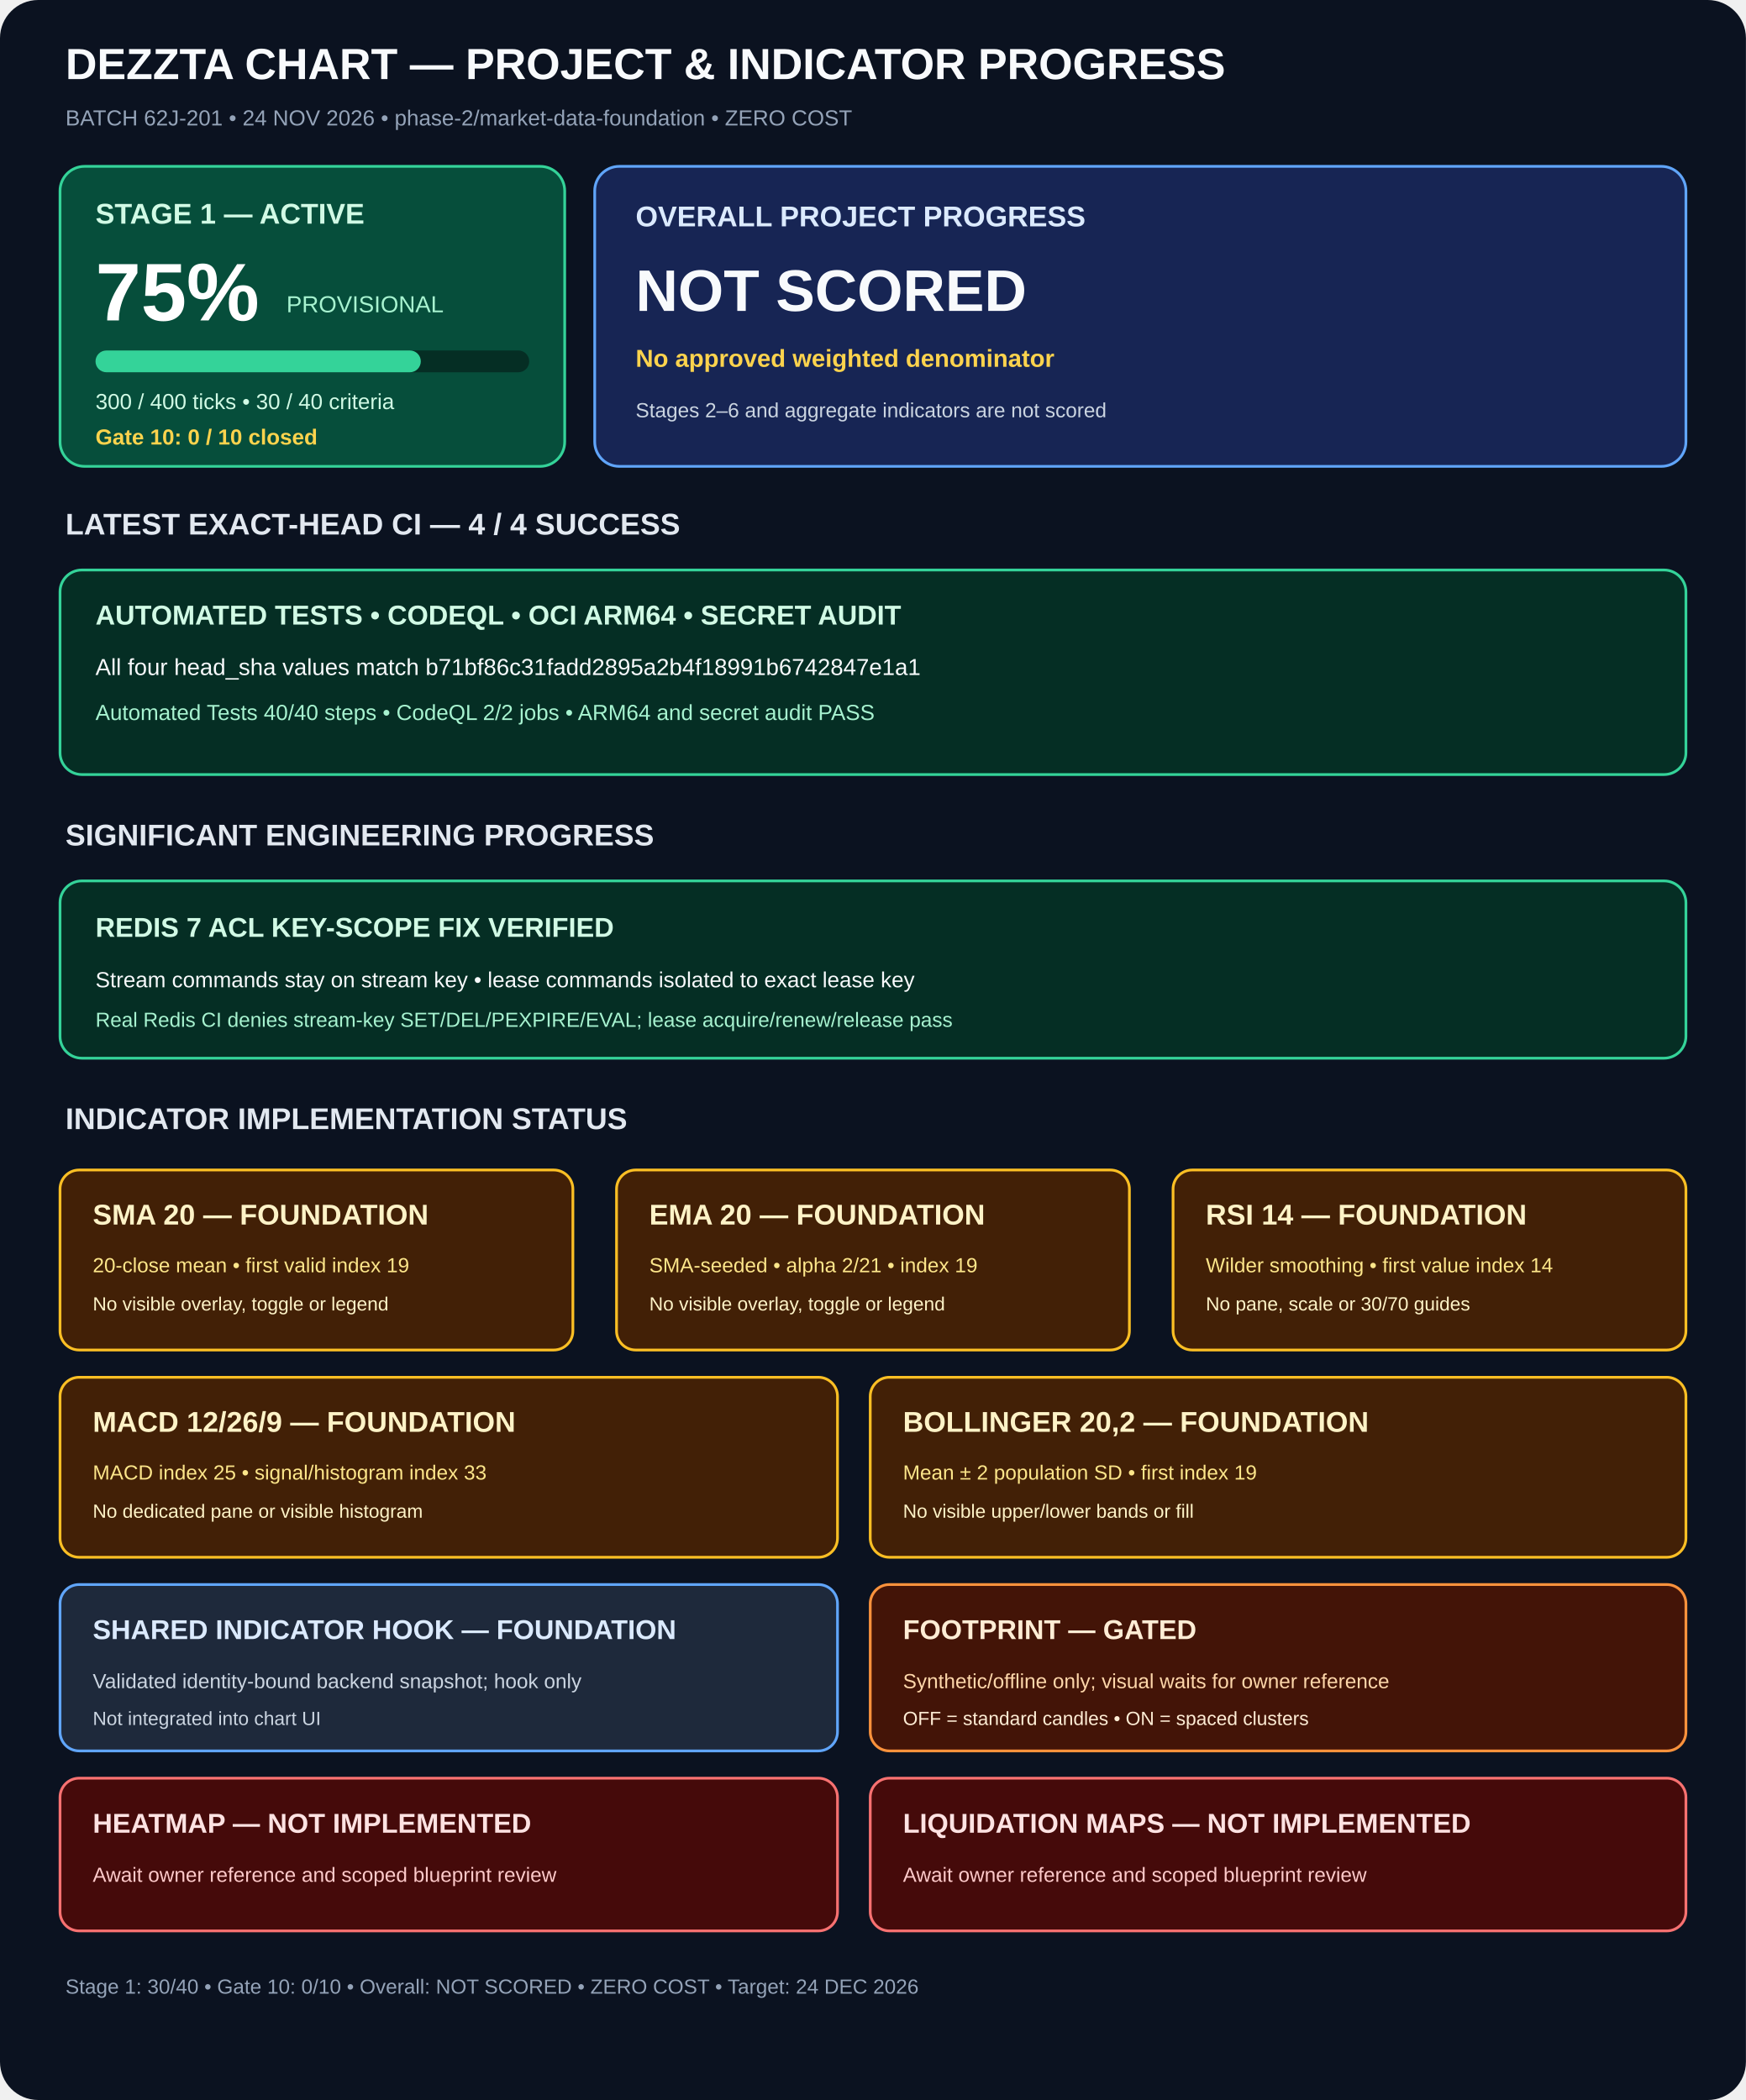
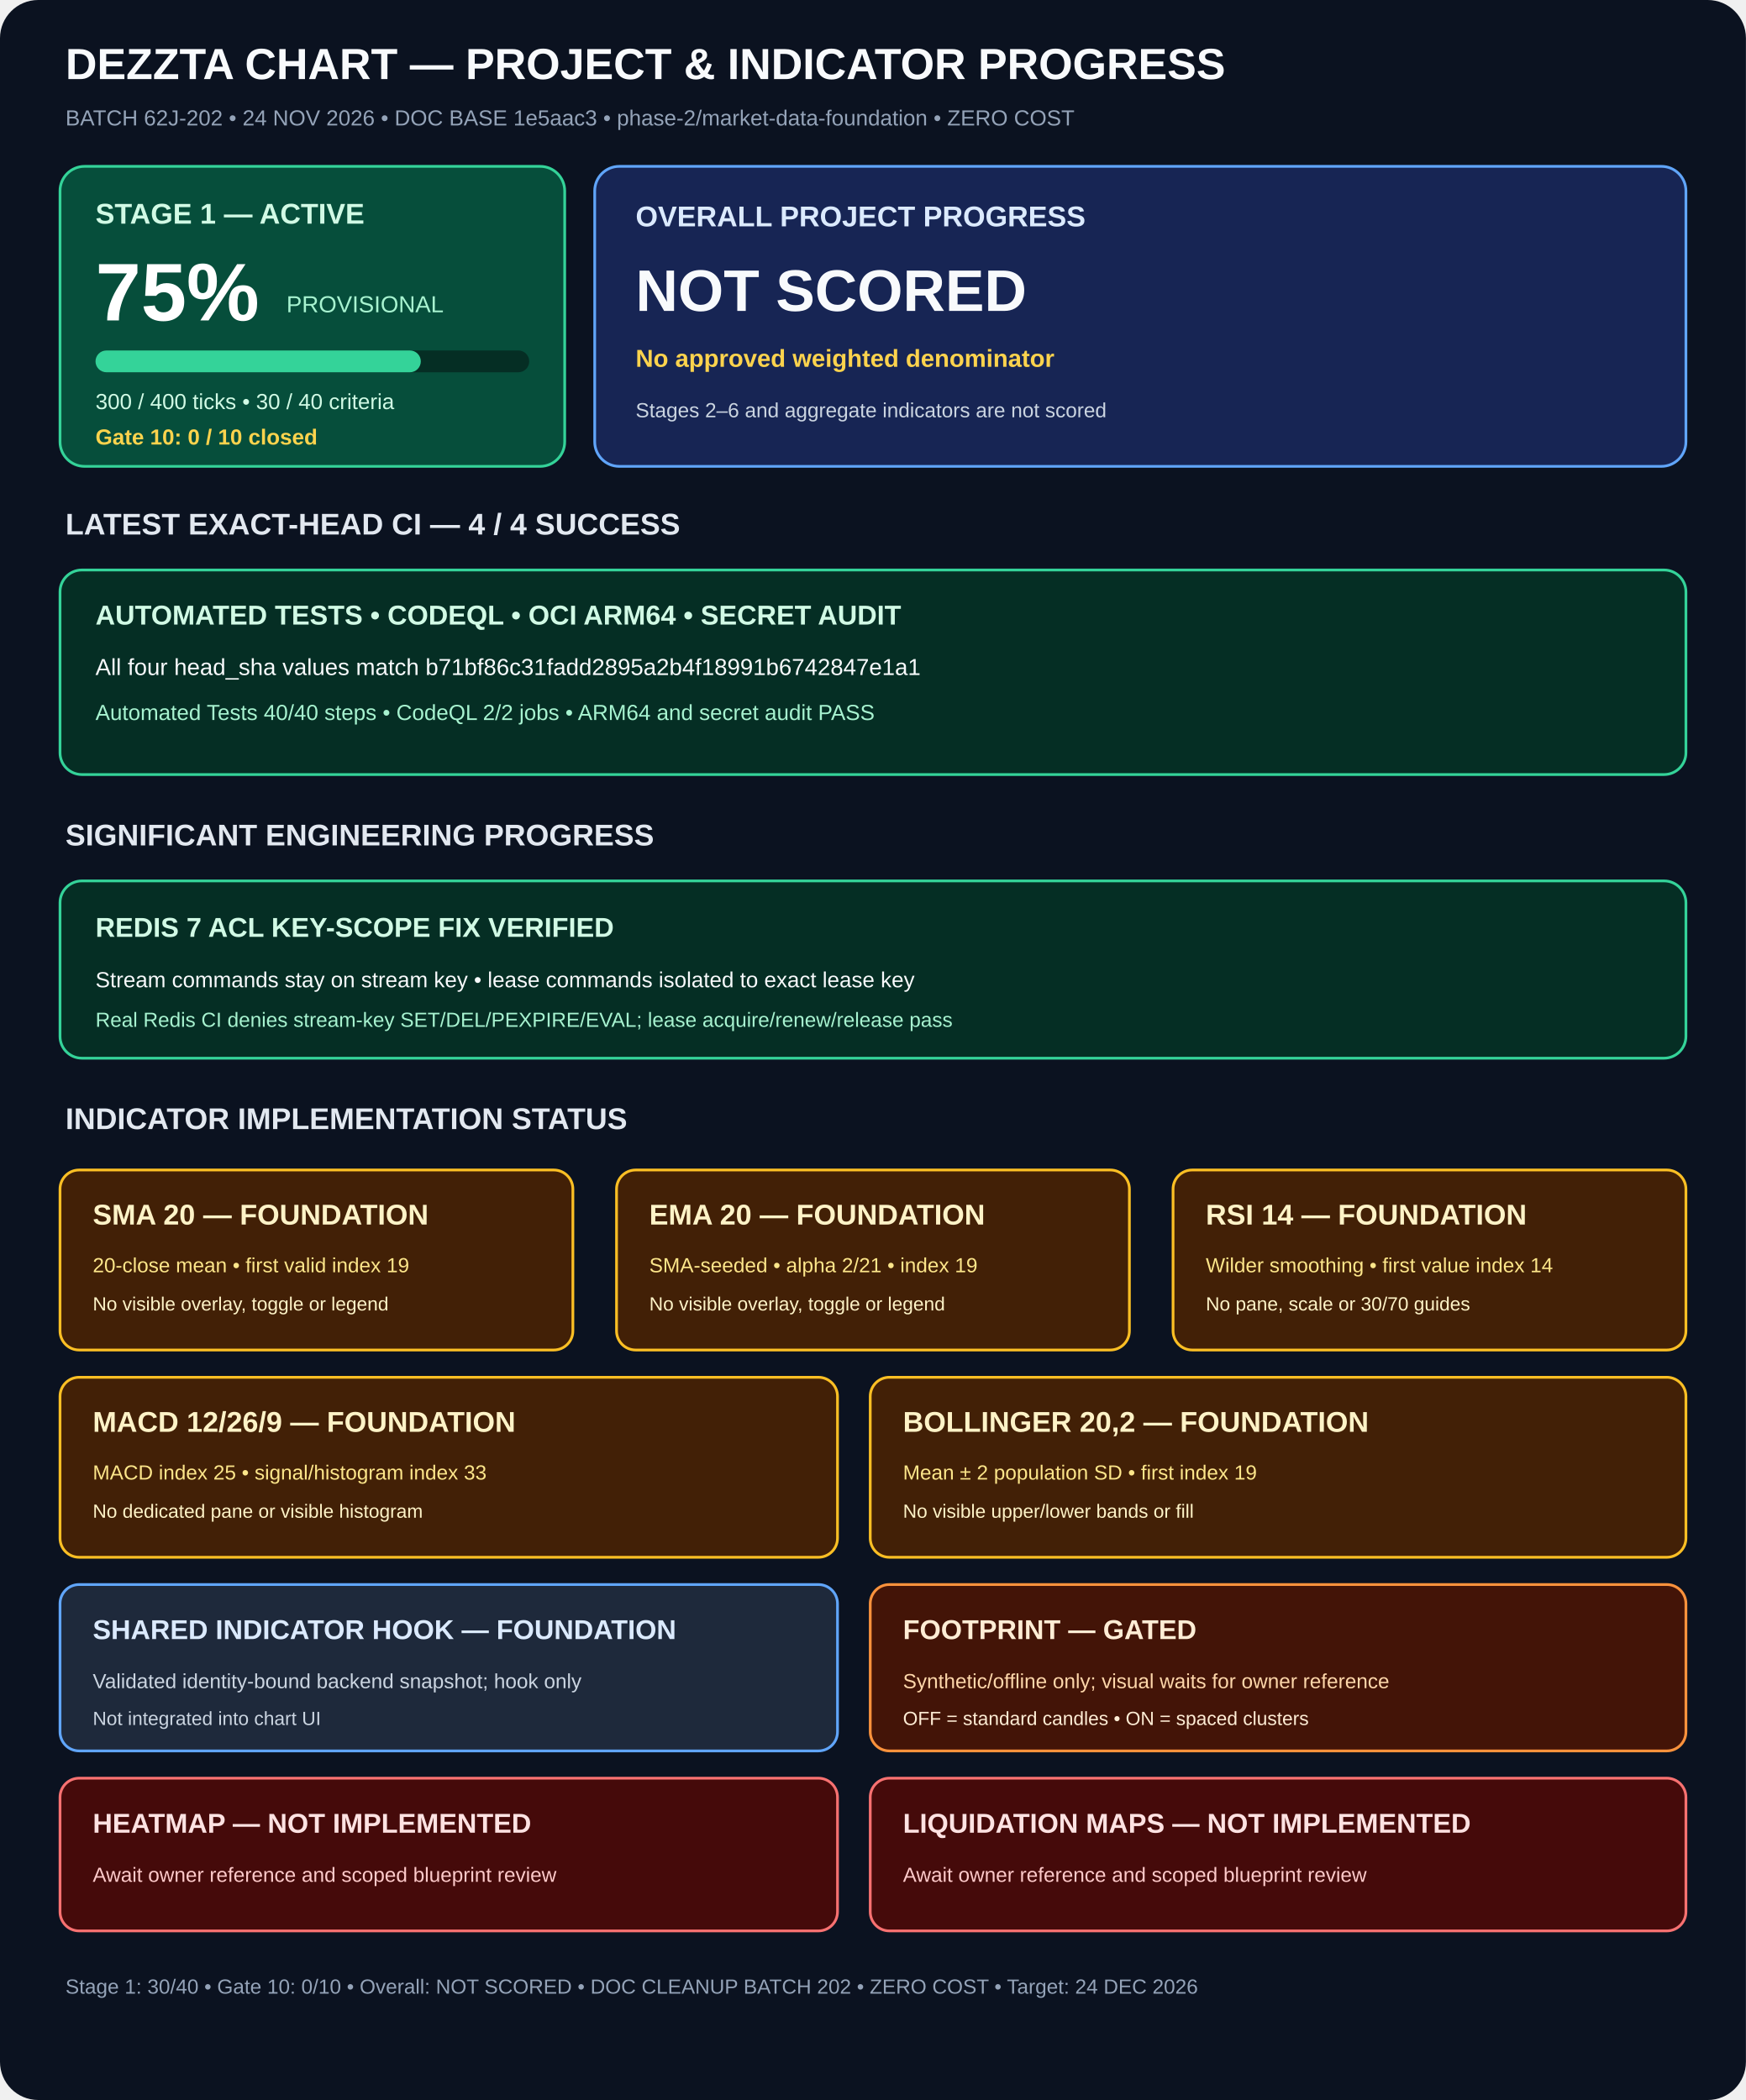
<svg xmlns="http://www.w3.org/2000/svg" width="1280" height="1540" viewBox="0 0 1280 1540" role="img" aria-labelledby="title desc">
  <rect width="1280" height="1540" rx="28" fill="#0b1220" />
  <g font-family="Arial,sans-serif">
    <text x="48" y="58" fill="#f8fafc" font-size="32" font-weight="700">DEZZTA CHART — PROJECT &amp; INDICATOR PROGRESS</text>
-     <text x="48" y="92" fill="#94a3b8" font-size="16">BATCH 62J-201 • 24 NOV 2026 • phase-2/market-data-foundation • ZERO COST</text>
+     <text x="48" y="92" fill="#94a3b8" font-size="16">BATCH 62J-202 • 24 NOV 2026 • DOC BASE 1e5aac3 • phase-2/market-data-foundation • ZERO COST</text>
    <rect x="44" y="122" width="370" height="220" rx="18" fill="#064e3b" stroke="#34d399" stroke-width="2" />
    <text x="70" y="164" fill="#d1fae5" font-size="21" font-weight="700">STAGE 1 — ACTIVE</text>
    <text x="70" y="235" fill="#fff" font-size="60" font-weight="700">75%</text>
    <text x="210" y="229" fill="#a7f3d0" font-size="17">PROVISIONAL</text>
    <rect x="70" y="257" width="318" height="16" rx="8" fill="#052e24" />
    <rect x="70" y="257" width="238.5" height="16" rx="8" fill="#34d399" />
    <text x="70" y="300" fill="#d1fae5" font-size="16">300 / 400 ticks • 30 / 40 criteria</text>
    <text x="70" y="326" fill="#fcd34d" font-size="16" font-weight="700">Gate 10: 0 / 10 closed</text>
    <rect x="436" y="122" width="800" height="220" rx="18" fill="#172554" stroke="#60a5fa" stroke-width="2" />
    <text x="466" y="166" fill="#dbeafe" font-size="21" font-weight="700">OVERALL PROJECT PROGRESS</text>
    <text x="466" y="228" fill="#f8fafc" font-size="43" font-weight="700">NOT SCORED</text>
    <text x="466" y="269" fill="#fcd34d" font-size="18" font-weight="700">No approved weighted denominator</text>
    <text x="466" y="306" fill="#cbd5e1" font-size="15">Stages 2–6 and aggregate indicators are not scored</text>
    <text x="48" y="392" fill="#e2e8f0" font-size="22" font-weight="700">LATEST EXACT-HEAD CI — 4 / 4 SUCCESS</text>
    <rect x="44" y="418" width="1192" height="150" rx="16" fill="#052e24" stroke="#34d399" stroke-width="2" />
    <text x="70" y="458" fill="#d1fae5" font-size="20" font-weight="700">AUTOMATED TESTS • CODEQL • OCI ARM64 • SECRET AUDIT</text>
    <text x="70" y="495" fill="#f8fafc" font-size="17">All four head_sha values match b71bf86c31fadd2895a2b4f18991b6742847e1a1</text>
    <text x="70" y="528" fill="#a7f3d0" font-size="16">Automated Tests 40/40 steps • CodeQL 2/2 jobs • ARM64 and secret audit PASS</text>
    <text x="48" y="620" fill="#e2e8f0" font-size="22" font-weight="700">SIGNIFICANT ENGINEERING PROGRESS</text>
    <rect x="44" y="646" width="1192" height="130" rx="16" fill="#052e24" stroke="#34d399" stroke-width="2" />
    <text x="70" y="687" fill="#d1fae5" font-size="20" font-weight="700">REDIS 7 ACL KEY-SCOPE FIX VERIFIED</text>
    <text x="70" y="724" fill="#f8fafc" font-size="16">Stream commands stay on stream key • lease commands isolated to exact lease key</text>
    <text x="70" y="753" fill="#a7f3d0" font-size="15">Real Redis CI denies stream-key SET/DEL/PEXPIRE/EVAL; lease acquire/renew/release pass</text>
    <text x="48" y="828" fill="#e2e8f0" font-size="22" font-weight="700">INDICATOR IMPLEMENTATION STATUS</text>
    <g>
      <rect x="44" y="858" width="376" height="132" rx="14" fill="#422006" stroke="#fbbf24" stroke-width="2" />
      <text x="68" y="898" fill="#fef3c7" font-size="21" font-weight="700">SMA 20 — FOUNDATION</text>
      <text x="68" y="933" fill="#fde68a" font-size="15">20-close mean • first valid index 19</text>
      <text x="68" y="961" fill="#fef3c7" font-size="14">No visible overlay, toggle or legend</text>
      <rect x="452" y="858" width="376" height="132" rx="14" fill="#422006" stroke="#fbbf24" stroke-width="2" />
      <text x="476" y="898" fill="#fef3c7" font-size="21" font-weight="700">EMA 20 — FOUNDATION</text>
      <text x="476" y="933" fill="#fde68a" font-size="15">SMA-seeded • alpha 2/21 • index 19</text>
      <text x="476" y="961" fill="#fef3c7" font-size="14">No visible overlay, toggle or legend</text>
      <rect x="860" y="858" width="376" height="132" rx="14" fill="#422006" stroke="#fbbf24" stroke-width="2" />
      <text x="884" y="898" fill="#fef3c7" font-size="21" font-weight="700">RSI 14 — FOUNDATION</text>
      <text x="884" y="933" fill="#fde68a" font-size="15">Wilder smoothing • first value index 14</text>
      <text x="884" y="961" fill="#fef3c7" font-size="14">No pane, scale or 30/70 guides</text>
      <rect x="44" y="1010" width="570" height="132" rx="14" fill="#422006" stroke="#fbbf24" stroke-width="2" />
      <text x="68" y="1050" fill="#fef3c7" font-size="21" font-weight="700">MACD 12/26/9 — FOUNDATION</text>
      <text x="68" y="1085" fill="#fde68a" font-size="15">MACD index 25 • signal/histogram index 33</text>
      <text x="68" y="1113" fill="#fef3c7" font-size="14">No dedicated pane or visible histogram</text>
      <rect x="638" y="1010" width="598" height="132" rx="14" fill="#422006" stroke="#fbbf24" stroke-width="2" />
      <text x="662" y="1050" fill="#fef3c7" font-size="21" font-weight="700">BOLLINGER 20,2 — FOUNDATION</text>
      <text x="662" y="1085" fill="#fde68a" font-size="15">Mean ± 2 population SD • first index 19</text>
      <text x="662" y="1113" fill="#fef3c7" font-size="14">No visible upper/lower bands or fill</text>
    </g>
    <rect x="44" y="1162" width="570" height="122" rx="14" fill="#1e293b" stroke="#60a5fa" stroke-width="2" />
    <text x="68" y="1202" fill="#dbeafe" font-size="20" font-weight="700">SHARED INDICATOR HOOK — FOUNDATION</text>
    <text x="68" y="1238" fill="#cbd5e1" font-size="15">Validated identity-bound backend snapshot; hook only</text>
    <text x="68" y="1265" fill="#cbd5e1" font-size="14">Not integrated into chart UI</text>
    <rect x="638" y="1162" width="598" height="122" rx="14" fill="#431407" stroke="#fb923c" stroke-width="2" />
    <text x="662" y="1202" fill="#ffedd5" font-size="20" font-weight="700">FOOTPRINT — GATED</text>
    <text x="662" y="1238" fill="#fed7aa" font-size="15">Synthetic/offline only; visual waits for owner reference</text>
    <text x="662" y="1265" fill="#ffedd5" font-size="14">OFF = standard candles • ON = spaced clusters</text>
    <rect x="44" y="1304" width="570" height="112" rx="14" fill="#450a0a" stroke="#f87171" stroke-width="2" />
    <text x="68" y="1344" fill="#fee2e2" font-size="20" font-weight="700">HEATMAP — NOT IMPLEMENTED</text>
    <text x="68" y="1380" fill="#fecaca" font-size="15">Await owner reference and scoped blueprint review</text>
    <rect x="638" y="1304" width="598" height="112" rx="14" fill="#450a0a" stroke="#f87171" stroke-width="2" />
    <text x="662" y="1344" fill="#fee2e2" font-size="20" font-weight="700">LIQUIDATION MAPS — NOT IMPLEMENTED</text>
    <text x="662" y="1380" fill="#fecaca" font-size="15">Await owner reference and scoped blueprint review</text>
-     <text x="48" y="1462" fill="#94a3b8" font-size="15">Stage 1: 30/40 • Gate 10: 0/10 • Overall: NOT SCORED • ZERO COST • Target: 24 DEC 2026</text>
+     <text x="48" y="1462" fill="#94a3b8" font-size="15">Stage 1: 30/40 • Gate 10: 0/10 • Overall: NOT SCORED • DOC CLEANUP BATCH 202 • ZERO COST • Target: 24 DEC 2026</text>
  </g>
</svg>
